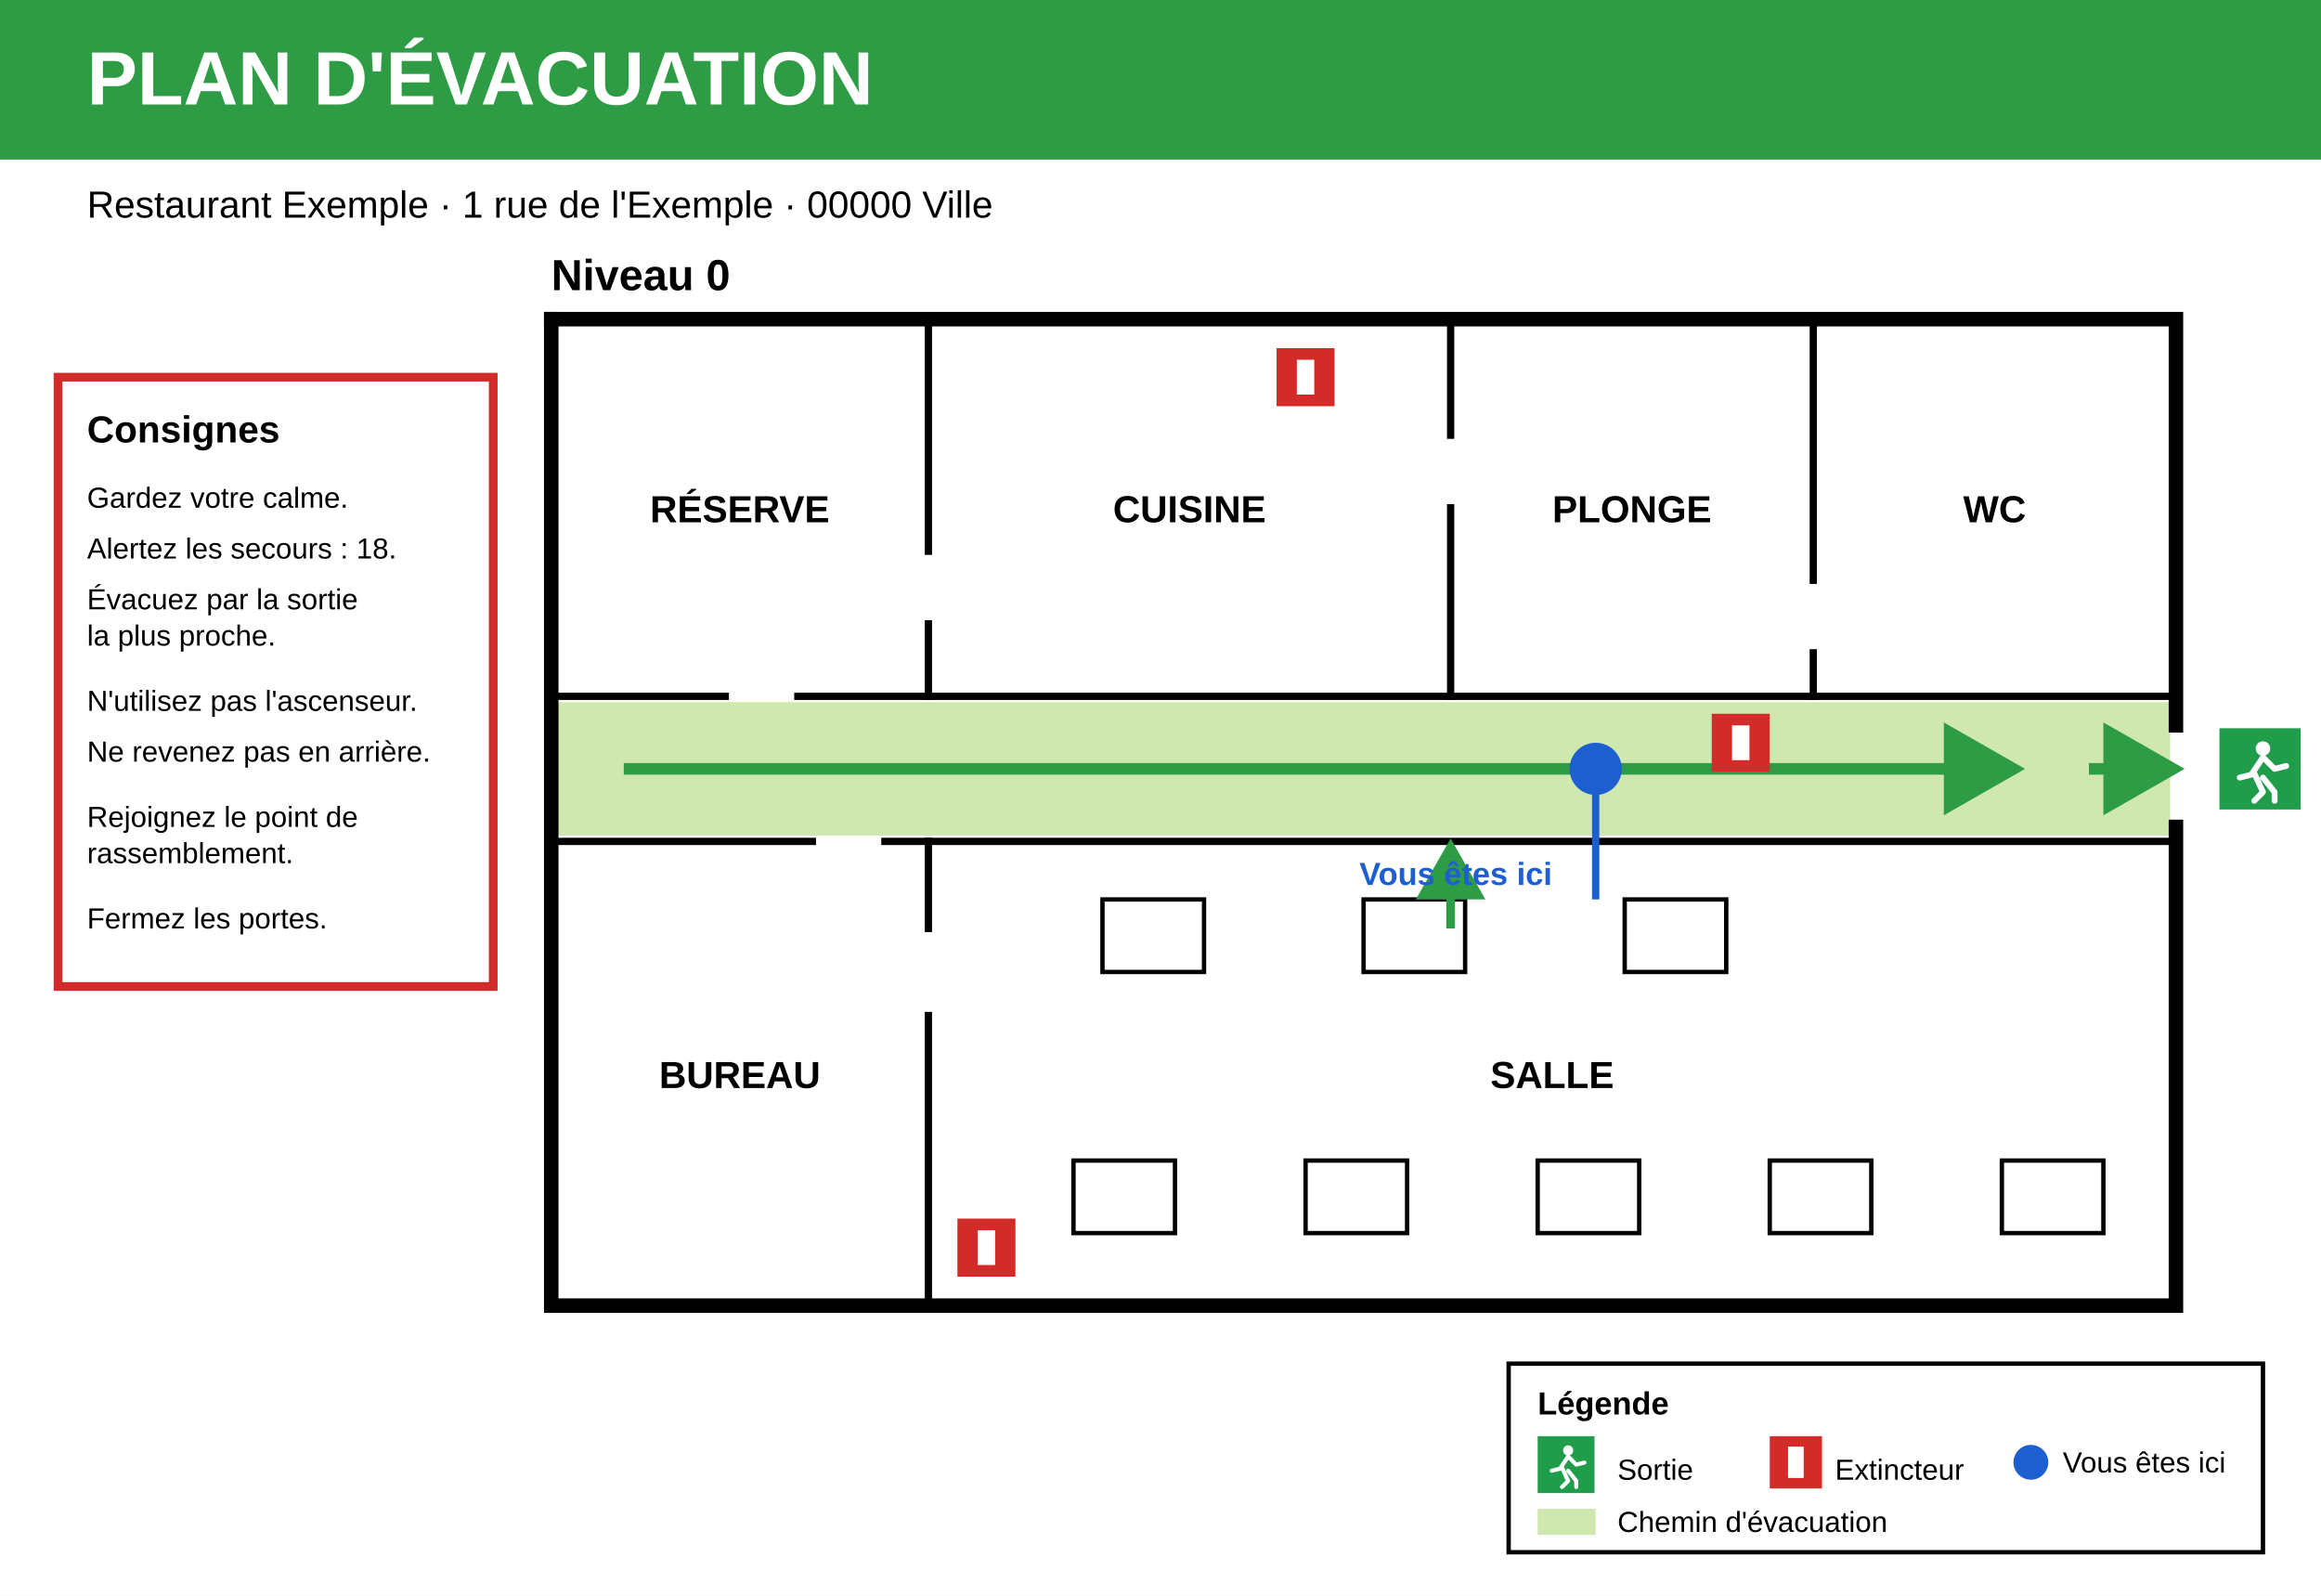
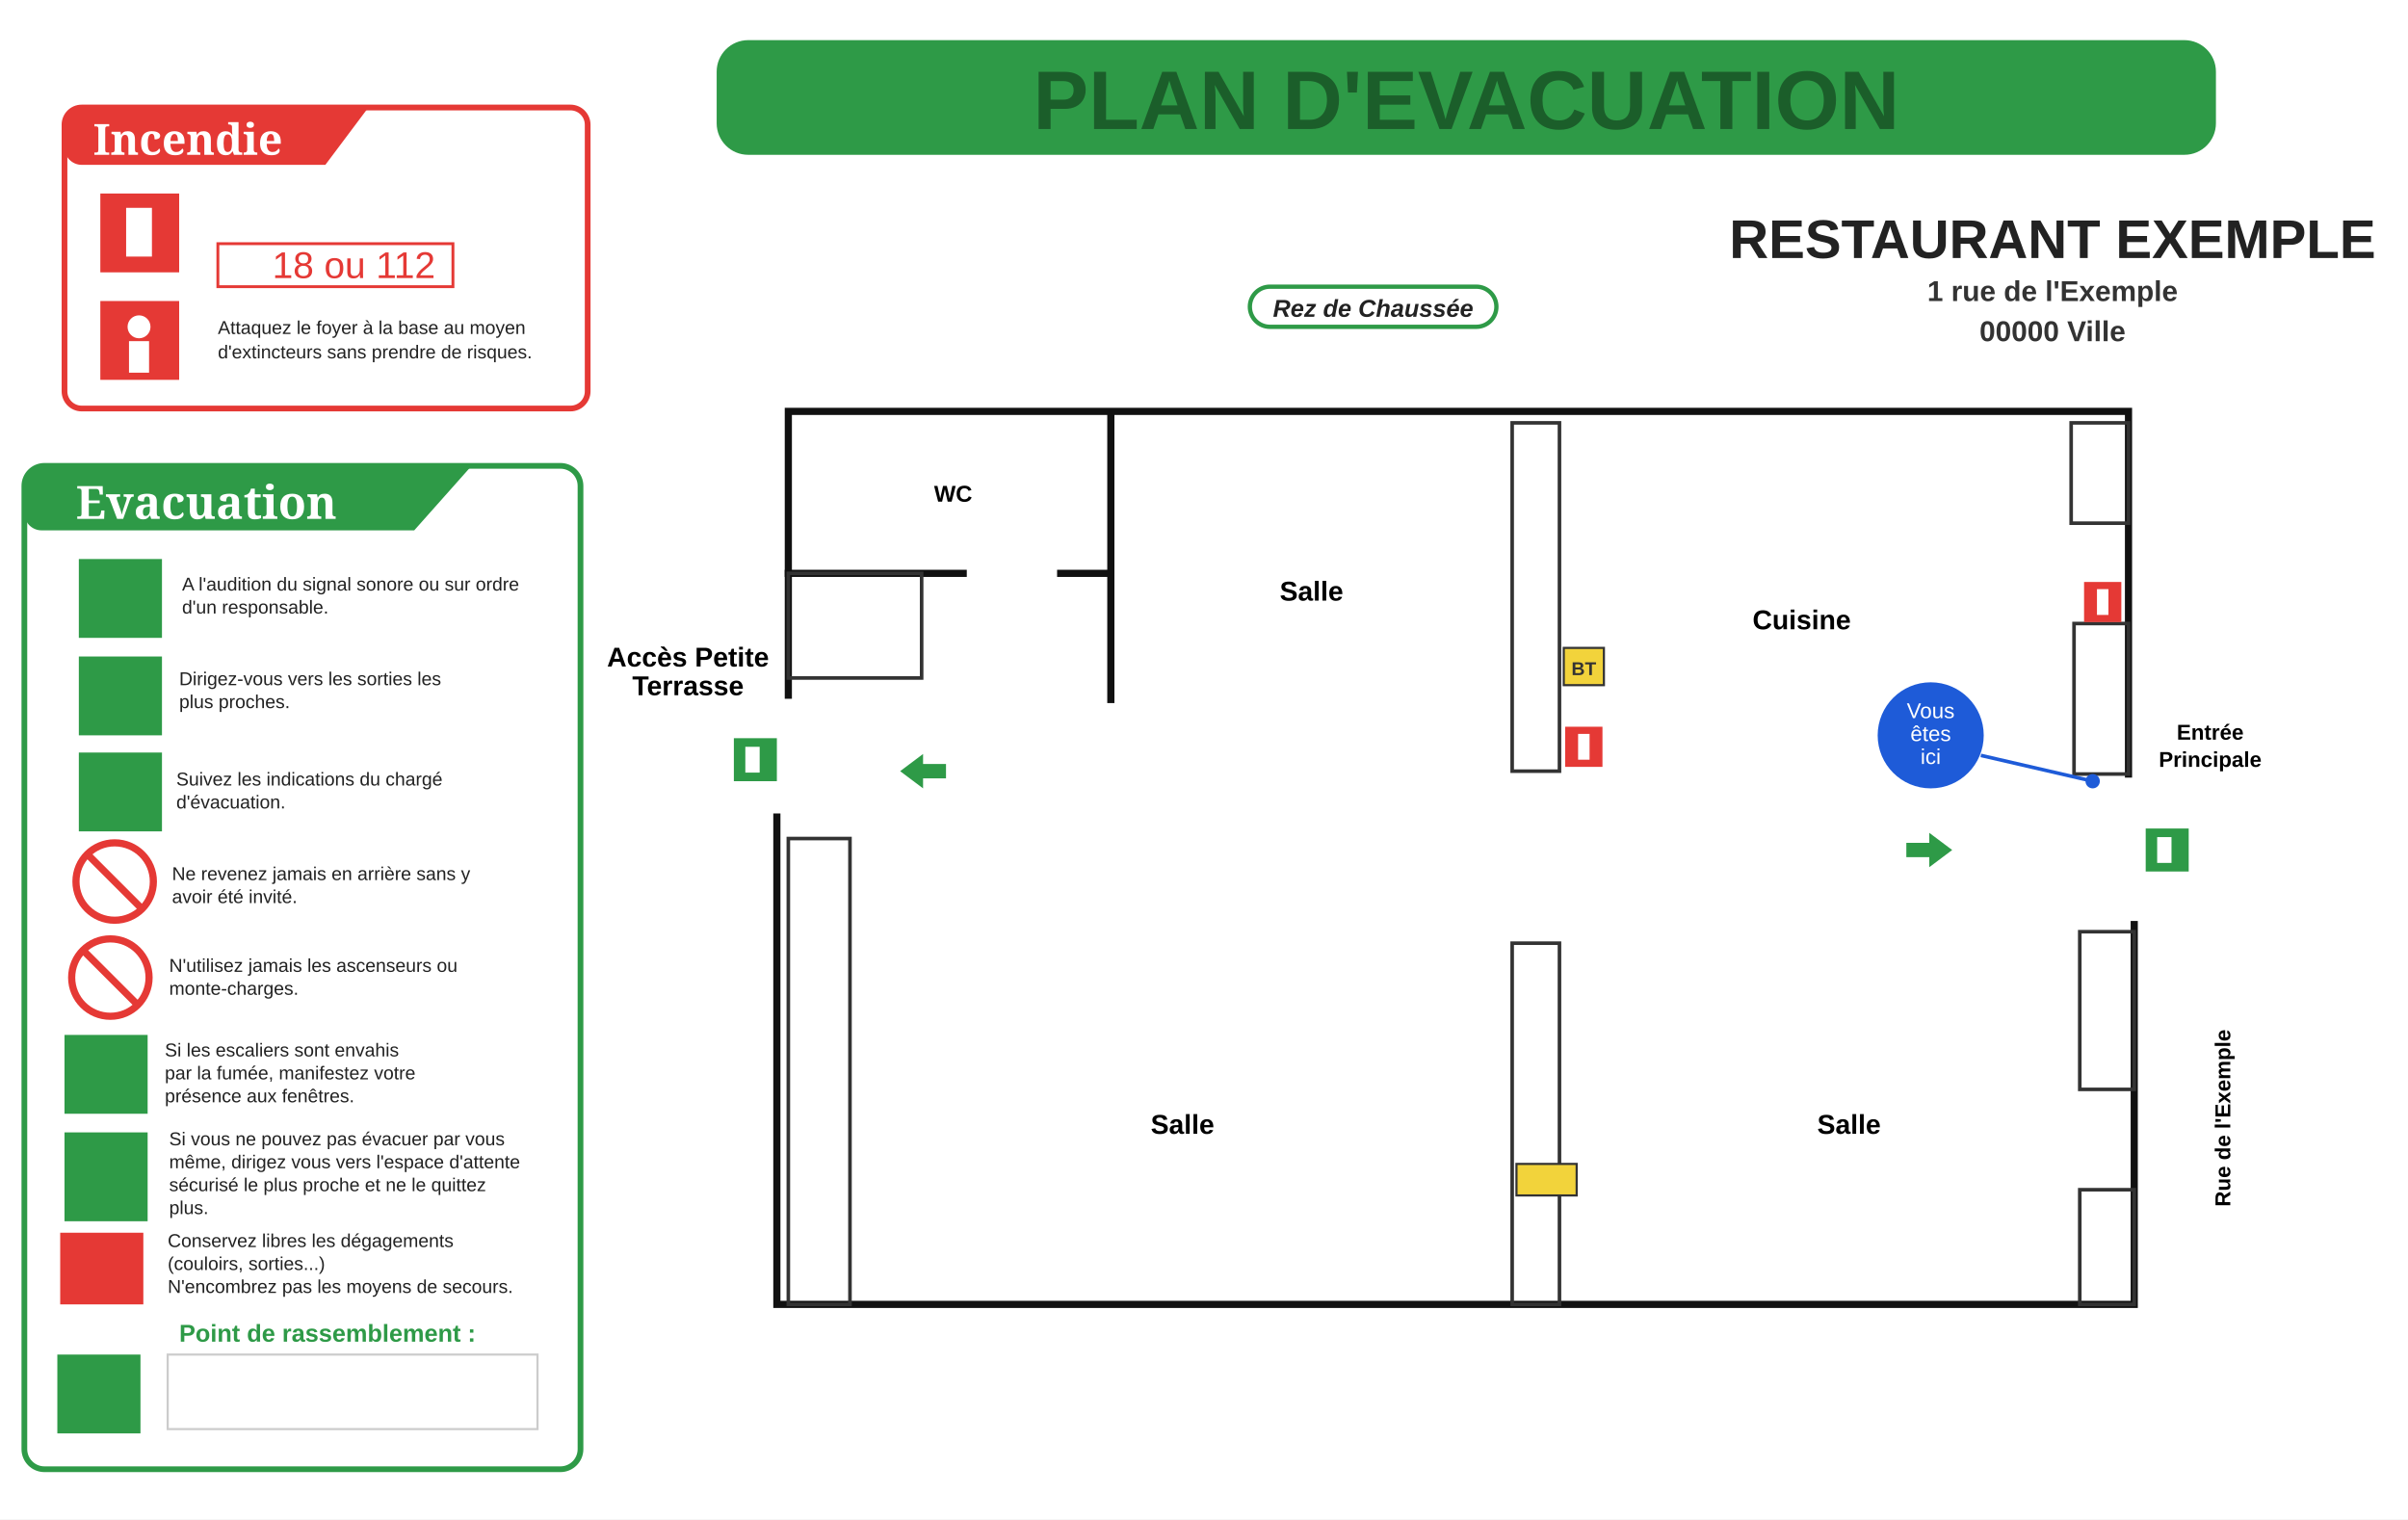
- <svg xmlns="http://www.w3.org/2000/svg" viewBox="0 0 1600 1100" width="1600" height="1100" font-family="Arial, Helvetica, sans-serif">
-   <defs>
-     <marker id="ah" markerWidth="8" markerHeight="8" refX="5" refY="4" orient="auto">
-       <path d="M0,0 L7,4 L0,8 z" fill="#2e9b45" />
-     </marker>
-     <g id="exit">
-       <rect width="56" height="56" fill="#1f9d4a" />
-       <circle cx="30" cy="14" r="5" fill="#fff" />
-       <path d="M30 20 L22 32 L14 34 M30 20 L38 28 L46 26 M24 31 L30 44 L24 50 M30 34 L38 44 L38 50" stroke="#fff" stroke-width="4" fill="none" stroke-linecap="round" stroke-linejoin="round" />
-     </g>
-     <g id="ext">
-       <rect width="40" height="40" fill="#d32a2a" />
-       <rect x="14" y="8" width="12" height="24" fill="#fff" />
-     </g>
-   </defs>
-   <rect width="1600" height="1100" fill="#fff" />
-   <rect x="0" y="0" width="1600" height="110" fill="#2e9b45" />
-   <text x="60" y="72" font-size="52" font-weight="bold" fill="#fff">PLAN D'ÉVACUATION</text>
-   <text x="60" y="150" font-size="26" fill="#000">Restaurant Exemple · 1 rue de l'Exemple · 00000 Ville</text>
-   <text x="380" y="200" font-size="30" font-weight="bold" fill="#000">Niveau 0</text>
-   <rect x="384" y="484" width="1112" height="92" fill="#cfe8b0" />
-   <g stroke="#000" stroke-width="10" stroke-linecap="square" fill="none">
-     <path d="M380 220 H1500 V500" />
-     <path d="M1500 570 V900 H380 V220" />
+ <svg xmlns="http://www.w3.org/2000/svg" viewBox="80 230 1680 1060" width="1680" height="1060">
+   <rect x="80" y="230" width="1680" height="1060" fill="#fff" />
+   <rect x="580" y="258" width="1046" height="80" rx="22" fill="#2E9A47" />
+   <text x="1103" y="320" text-anchor="middle" font-family="Arial Black, Arial, sans-serif" font-weight="900" font-size="58" fill="#1B5E2A">PLAN D'EVACUATION</text>
+   <rect x="952" y="430" width="172" height="28" rx="14" fill="#fff" stroke="#2E9A47" stroke-width="3" />
+   <text x="1038" y="451" text-anchor="middle" font-family="Arial, sans-serif" font-style="italic" font-weight="700" font-size="17" fill="#222">Rez de Chaussée</text>
+   <text x="1512" y="410" text-anchor="middle" font-family="Arial, sans-serif" font-weight="700" font-size="38" fill="#222">RESTAURANT EXEMPLE</text>
+   <text x="1512" y="440" text-anchor="middle" font-family="Arial, sans-serif" font-weight="700" font-size="20" fill="#333">1 rue de l'Exemple</text>
+   <text x="1512" y="468" text-anchor="middle" font-family="Arial, sans-serif" font-weight="700" font-size="20" fill="#333">00000 Ville</text>
+   <rect x="125" y="305" width="365" height="210" rx="12" fill="#fff" stroke="#E53935" stroke-width="4" />
+   <path d="M137 305 h200 l-30 40 h-170 a12 12 0 0 1 -12 -12 v-16 a12 12 0 0 1 12 -12z" fill="#E53935" />
+   <text x="145" y="338" font-family="Georgia, serif" font-weight="700" font-size="30" fill="#fff">Incendie</text>
+   <rect x="150" y="365" width="55" height="55" fill="#E53935" />
+   <rect x="168" y="375" width="18" height="34" fill="#fff" />
+   <rect x="232" y="400" width="164" height="30" fill="none" stroke="#E53935" stroke-width="2" />
+   <text x="270" y="424" font-family="Arial, sans-serif" font-size="26" fill="#E53935">18 ou 112</text>
+   <rect x="150" y="440" width="55" height="55" fill="#E53935" />
+   <circle cx="177" cy="458" r="8" fill="#fff" />
+   <rect x="170" y="468" width="14" height="22" fill="#fff" />
+   <text x="232" y="463" font-family="Arial, sans-serif" font-size="13" fill="#222">Attaquez le foyer à la base au moyen</text>
+   <text x="232" y="480" font-family="Arial, sans-serif" font-size="13" fill="#222">d'extincteurs sans prendre de risques.</text>
+   <rect x="97" y="555" width="388" height="700" rx="14" fill="#fff" stroke="#2E9A47" stroke-width="4" />
+   <path d="M109 555 h300 l-40 45 h-260 a12 12 0 0 1 -12 -12 v-21 a12 12 0 0 1 12 -12z" fill="#2E9A47" />
+   <text x="133" y="592" font-family="Georgia, serif" font-weight="700" font-size="32" fill="#fff">Evacuation</text>
+   <g font-family="Arial, sans-serif" font-size="13" fill="#222">
+     <rect x="135" y="620" width="58" height="55" fill="#2E9A47" />
+     <text x="207" y="642">A l'audition du signal sonore ou sur ordre</text>
+     <text x="207" y="658">d'un responsable.</text>
+     <rect x="135" y="688" width="58" height="55" fill="#2E9A47" />
+     <text x="205" y="708">Dirigez-vous vers les sorties les</text>
+     <text x="205" y="724">plus proches.</text>
+     <rect x="135" y="755" width="58" height="55" fill="#2E9A47" />
+     <text x="203" y="778">Suivez les indications du chargé</text>
+     <text x="203" y="794">d'évacuation.</text>
+     <circle cx="160" cy="845" r="27" fill="#fff" stroke="#E53935" stroke-width="5" />
+     <line x1="141" y1="826" x2="179" y2="864" stroke="#E53935" stroke-width="5" />
+     <text x="200" y="844">Ne revenez jamais en arrière sans y</text>
+     <text x="200" y="860">avoir été invité.</text>
+     <circle cx="157" cy="912" r="27" fill="#fff" stroke="#E53935" stroke-width="5" />
+     <line x1="138" y1="893" x2="176" y2="931" stroke="#E53935" stroke-width="5" />
+     <text x="198" y="908">N'utilisez jamais les ascenseurs ou</text>
+     <text x="198" y="924">monte-charges.</text>
+     <rect x="125" y="952" width="58" height="55" fill="#2E9A47" />
+     <text x="195" y="967">Si les escaliers sont envahis</text>
+     <text x="195" y="983">par la fumée, manifestez votre</text>
+     <text x="195" y="999">présence aux fenêtres.</text>
+     <rect x="125" y="1020" width="58" height="62" fill="#2E9A47" />
+     <text x="198" y="1029">Si vous ne pouvez pas évacuer par vous</text>
+     <text x="198" y="1045">même, dirigez vous vers l'espace d'attente</text>
+     <text x="198" y="1061">sécurisé le plus proche et ne le quittez</text>
+     <text x="198" y="1077">plus.</text>
+     <rect x="122" y="1090" width="58" height="50" fill="#E53935" />
+     <text x="197" y="1100">Conservez libres les dégagements</text>
+     <text x="197" y="1116">(couloirs, sorties...)</text>
+     <text x="197" y="1132">N'encombrez pas les moyens de secours.</text>
+     <text x="205" y="1166" font-size="17" font-weight="700" fill="#2E9A47">Point de rassemblement :</text>
+     <rect x="120" y="1175" width="58" height="55" fill="#2E9A47" />
+     <rect x="197" y="1175" width="258" height="52" fill="none" stroke="#ccc" stroke-width="1.5" />
  </g>
-   <g stroke="#000" stroke-width="5" stroke-linecap="square" fill="none">
-     <path d="M640 220 V380" />
-     <path d="M640 430 V480" />
-     <path d="M1000 220 V300" />
-     <path d="M1000 350 V480" />
-     <path d="M1250 220 V400" />
-     <path d="M1250 450 V480" />
-     <path d="M380 480 H500" />
-     <path d="M550 480 H1500" />
-     <path d="M380 580 H560" />
-     <path d="M610 580 H1500" />
-     <path d="M640 580 V640" />
-     <path d="M640 700 V900" />
+   <g fill="none" stroke="#111" stroke-width="5" stroke-linecap="square">
+     <path d="M630 715 V517 H1565 V770" />
+     <path d="M1569 875 V1140 H622 V800" />
+     <path d="M855 520 V718" />
+     <path d="M630 630 H752 M820 630 H855" />
  </g>
-   <g font-size="26" font-weight="bold" fill="#000" text-anchor="middle">
-     <text x="510" y="360">RÉSERVE</text>
-     <text x="820" y="360">CUISINE</text>
-     <text x="1125" y="360">PLONGE</text>
-     <text x="1375" y="360">WC</text>
-     <text x="510" y="750">BUREAU</text>
-     <text x="1070" y="750">SALLE</text>
+   <g fill="none" stroke="#333" stroke-width="2.5">
+     <rect x="630" y="630" width="93" height="73" />
+     <rect x="1135" y="525" width="33" height="243" />
+     <rect x="1135" y="888" width="33" height="252" />
+     <rect x="1525" y="525" width="40" height="70" />
+     <rect x="1527" y="665" width="38" height="105" />
+     <rect x="1531" y="880" width="38" height="110" />
+     <rect x="1531" y="1060" width="38" height="80" />
+     <rect x="630" y="815" width="43" height="325" />
  </g>
-   <g stroke="#000" stroke-width="3" fill="none">
-     <rect x="740" y="800" width="70" height="50" />
-     <rect x="900" y="800" width="70" height="50" />
-     <rect x="1060" y="800" width="70" height="50" />
-     <rect x="1220" y="800" width="70" height="50" />
-     <rect x="1380" y="800" width="70" height="50" />
-     <rect x="760" y="620" width="70" height="50" />
-     <rect x="940" y="620" width="70" height="50" />
-     <rect x="1120" y="620" width="70" height="50" />
+   <g font-family="Arial, sans-serif" font-size="19" font-weight="600" fill="#000" text-anchor="middle">
+     <text x="745" y="580" font-size="16">WC</text>
+     <text x="995" y="649">Salle</text>
+     <text x="1337" y="669">Cuisine</text>
+     <text x="905" y="1021">Salle</text>
+     <text x="1370" y="1021">Salle</text>
+     <text x="560" y="695">Accès Petite</text>
+     <text x="560" y="715">Terrasse</text>
+     <text x="1622" y="746" font-size="15">Entrée</text>
+     <text x="1622" y="765" font-size="15">Principale</text>
+     <text transform="translate(1636 1010) rotate(-90)" font-size="15">Rue de l'Exemple</text>
  </g>
-   <g stroke="#2e9b45" stroke-width="8" fill="none" marker-end="url(#ah)">
-     <path d="M430 530 H1380" />
-     <path d="M1000 640 V590" stroke-width="6" />
-     <path d="M1440 530 H1490" />
+   <rect x="592" y="745" width="30" height="30" fill="#2E9A47" />
+   <rect x="600" y="751" width="10" height="18" fill="#fff" />
+   <rect x="1577" y="808" width="30" height="30" fill="#2E9A47" />
+   <rect x="1585" y="814" width="10" height="18" fill="#fff" />
+   <path d="M708 768 l16 -12 v7 h16 v10 h-16 v7z" fill="#2E9A47" />
+   <path d="M1442 823 l-16 -12 v7 h-16 v10 h16 v7z" fill="#2E9A47" />
+   <rect x="1171" y="682" width="28" height="26" fill="#F2D33B" stroke="#333" stroke-width="1.5" />
+   <text x="1185" y="701" text-anchor="middle" font-family="Arial, sans-serif" font-weight="700" font-size="13" fill="#333">BT</text>
+   <rect x="1172" y="737" width="26" height="28" fill="#E53935" />
+   <rect x="1181" y="742" width="8" height="18" fill="#fff" />
+   <rect x="1534" y="636" width="26" height="28" fill="#E53935" />
+   <rect x="1543" y="641" width="8" height="18" fill="#fff" />
+   <rect x="1138" y="1042" width="42" height="22" fill="#F2D33B" stroke="#333" stroke-width="1.5" />
+   <line x1="1462" y1="757" x2="1540" y2="775" stroke="#1E5BD8" stroke-width="2.5" />
+   <circle cx="1540" cy="775" r="5" fill="#1E5BD8" />
+   <circle cx="1427" cy="743" r="37" fill="#1E5BD8" />
+   <g font-family="Arial, sans-serif" font-size="15" fill="#fff" text-anchor="middle">
+     <text x="1427" y="731">Vous</text>
+     <text x="1427" y="747">êtes</text>
+     <text x="1427" y="763">ici</text>
  </g>
-   <use href="#exit" x="1530" y="502" />
-   <use href="#ext" x="1180" y="492" />
-   <use href="#ext" x="660" y="840" />
-   <use href="#ext" x="880" y="240" />
-   <circle cx="1100" cy="530" r="18" fill="#1d5fd1" />
-   <path d="M1100 530 V620" stroke="#1d5fd1" stroke-width="5" />
-   <text x="1070" y="610" font-size="22" fill="#1d5fd1" text-anchor="end" font-weight="bold">Vous êtes ici</text>
-   <rect x="40" y="260" width="300" height="420" fill="#fff" stroke="#d32a2a" stroke-width="6" />
-   <text x="60" y="305" font-size="26" font-weight="bold" fill="#000">Consignes</text>
-   <g font-size="20" fill="#000">
-     <text x="60" y="350">Gardez votre calme.</text>
-     <text x="60" y="385">Alertez les secours : 18.</text>
-     <text x="60" y="420">Évacuez par la sortie</text>
-     <text x="60" y="445">la plus proche.</text>
-     <text x="60" y="490">N'utilisez pas l'ascenseur.</text>
-     <text x="60" y="525">Ne revenez pas en arrière.</text>
-     <text x="60" y="570">Rejoignez le point de</text>
-     <text x="60" y="595">rassemblement.</text>
-     <text x="60" y="640">Fermez les portes.</text>
-   </g>
-   <rect x="1040" y="940" width="520" height="130" fill="#fff" stroke="#000" stroke-width="3" />
-   <text x="1060" y="975" font-size="22" font-weight="bold" fill="#000">Légende</text>
-   <use href="#exit" x="1060" y="990" transform="translate(1060 990) scale(0.7) translate(-1060 -990)" />
-   <text x="1115" y="1020" font-size="20" fill="#000">Sortie</text>
-   <use href="#ext" x="1220" y="990" transform="translate(1220 990) scale(0.9) translate(-1220 -990)" />
-   <text x="1265" y="1020" font-size="20" fill="#000">Extincteur</text>
-   <circle cx="1400" cy="1008" r="12" fill="#1d5fd1" />
-   <text x="1422" y="1015" font-size="20" fill="#000">Vous êtes ici</text>
-   <rect x="1060" y="1040" width="40" height="18" fill="#cfe8b0" />
-   <text x="1115" y="1056" font-size="20" fill="#000">Chemin d'évacuation</text>
</svg>
